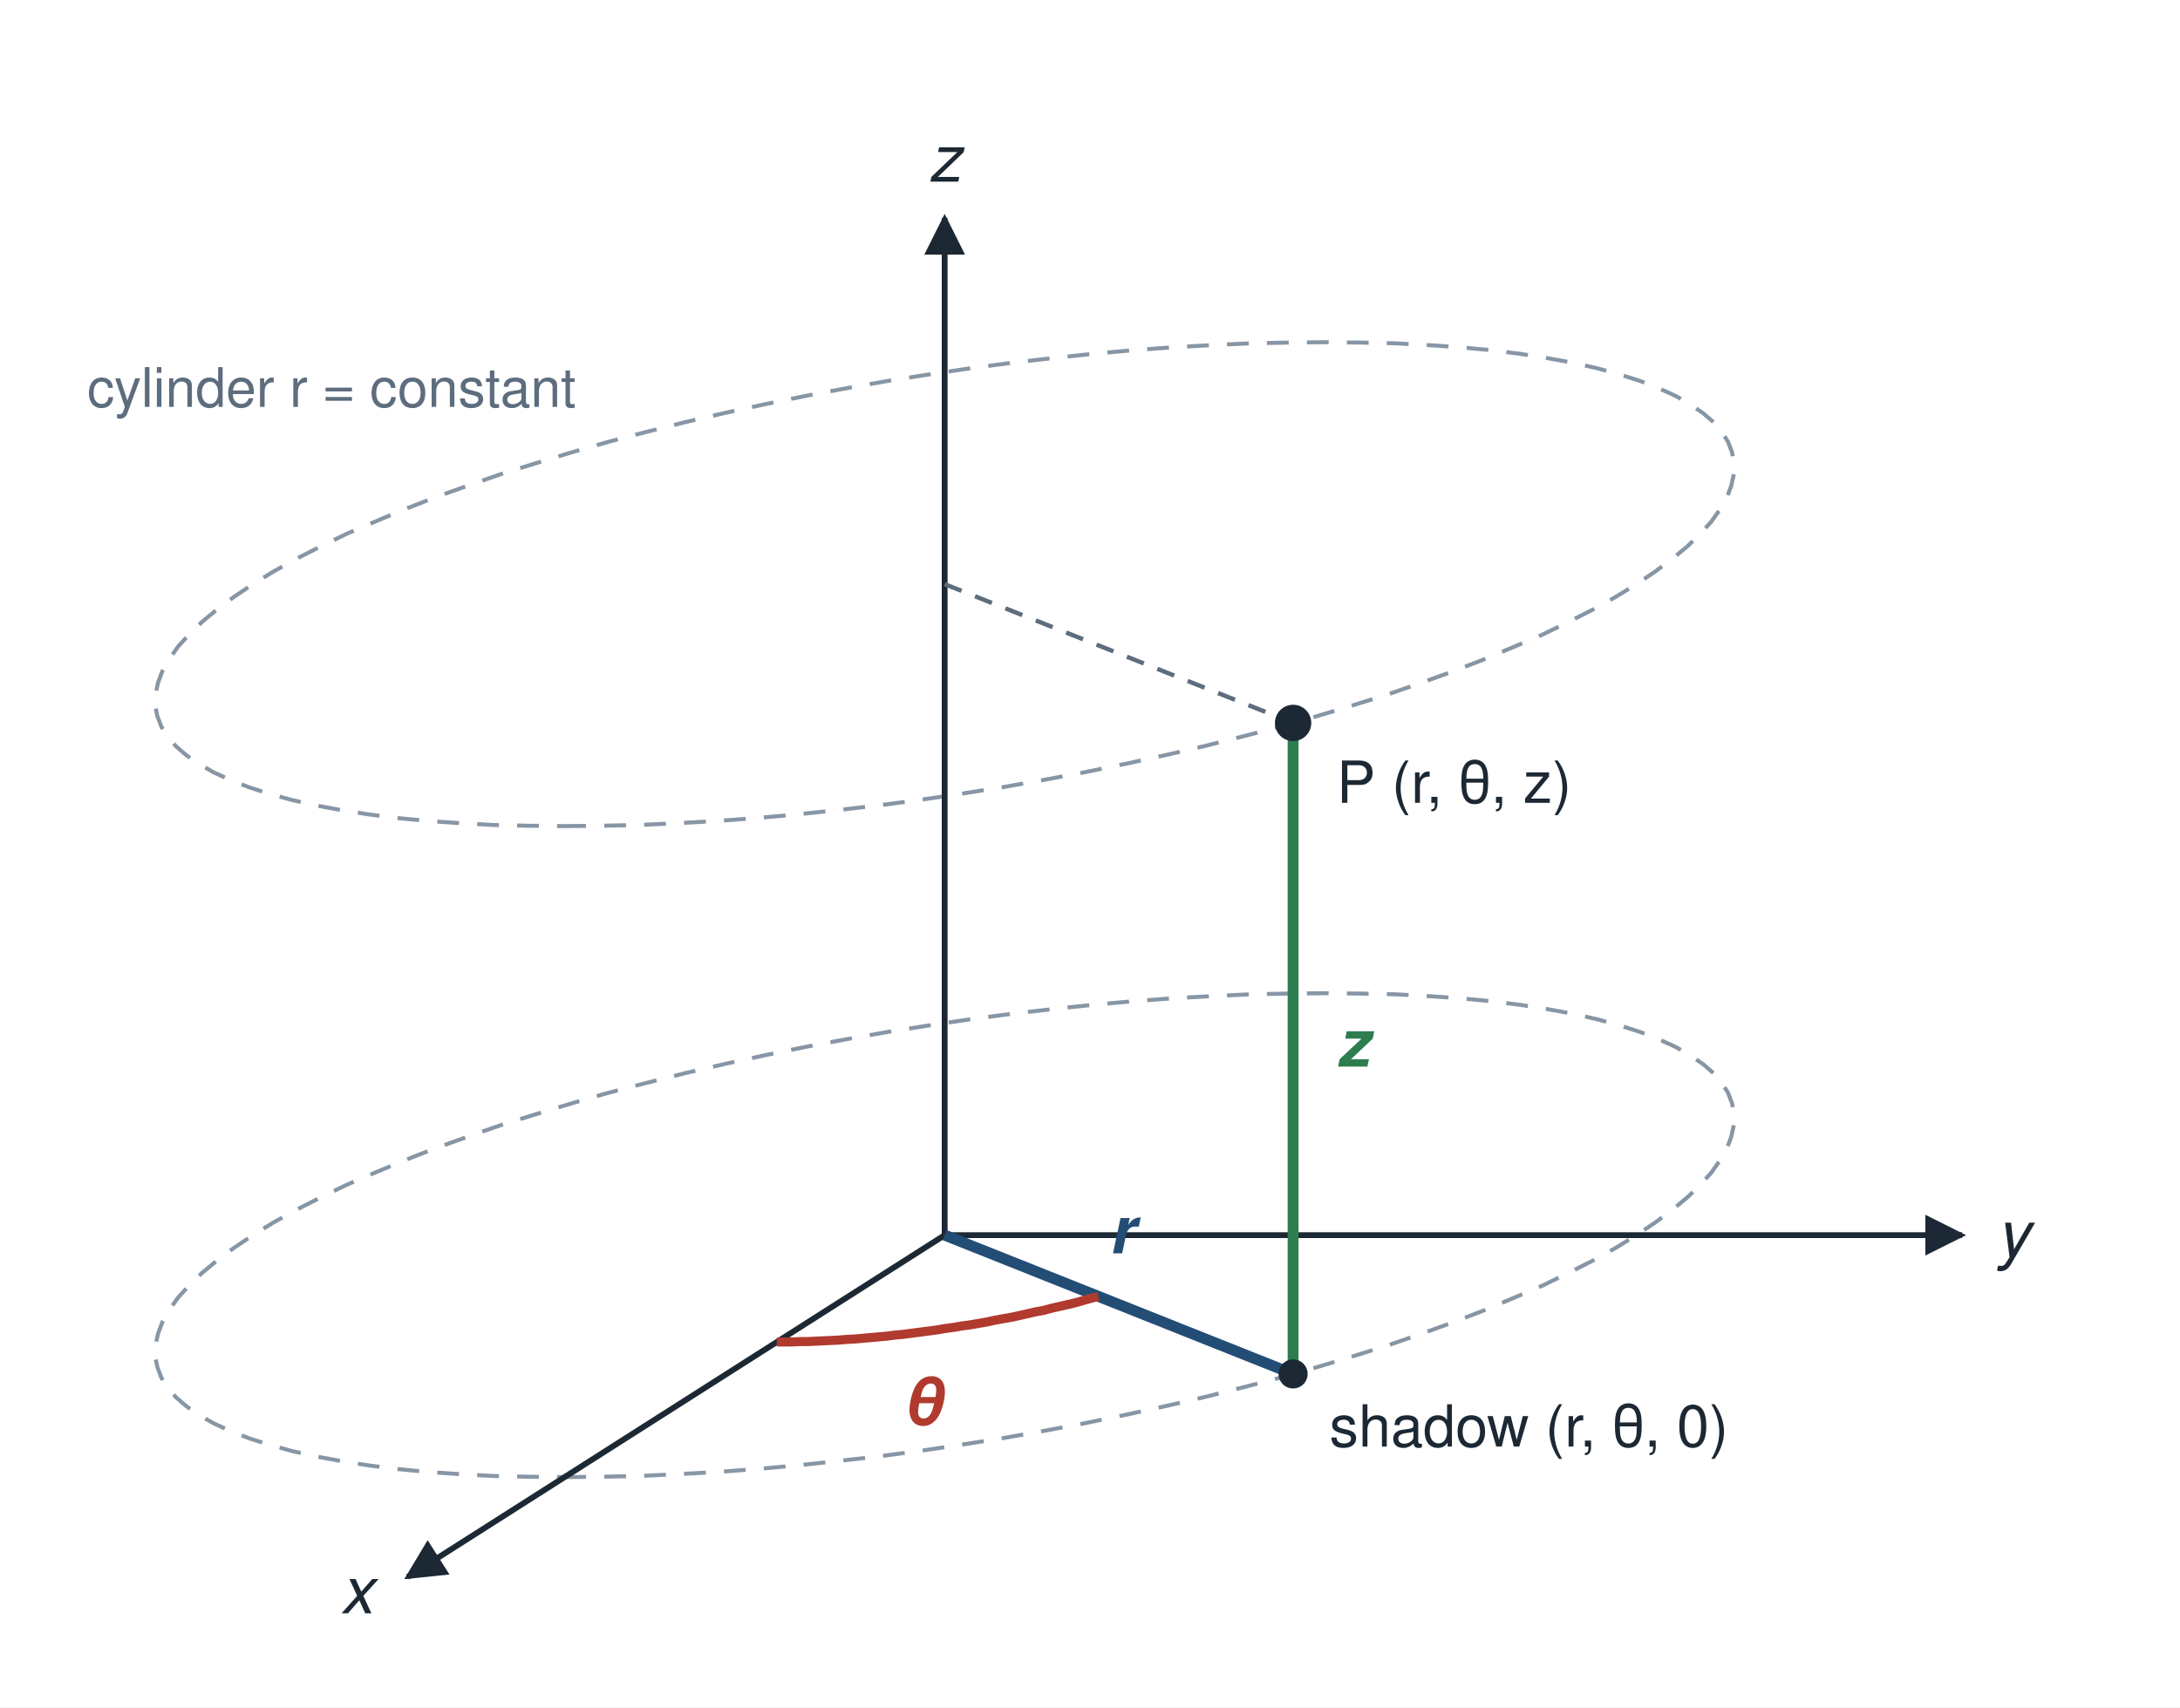
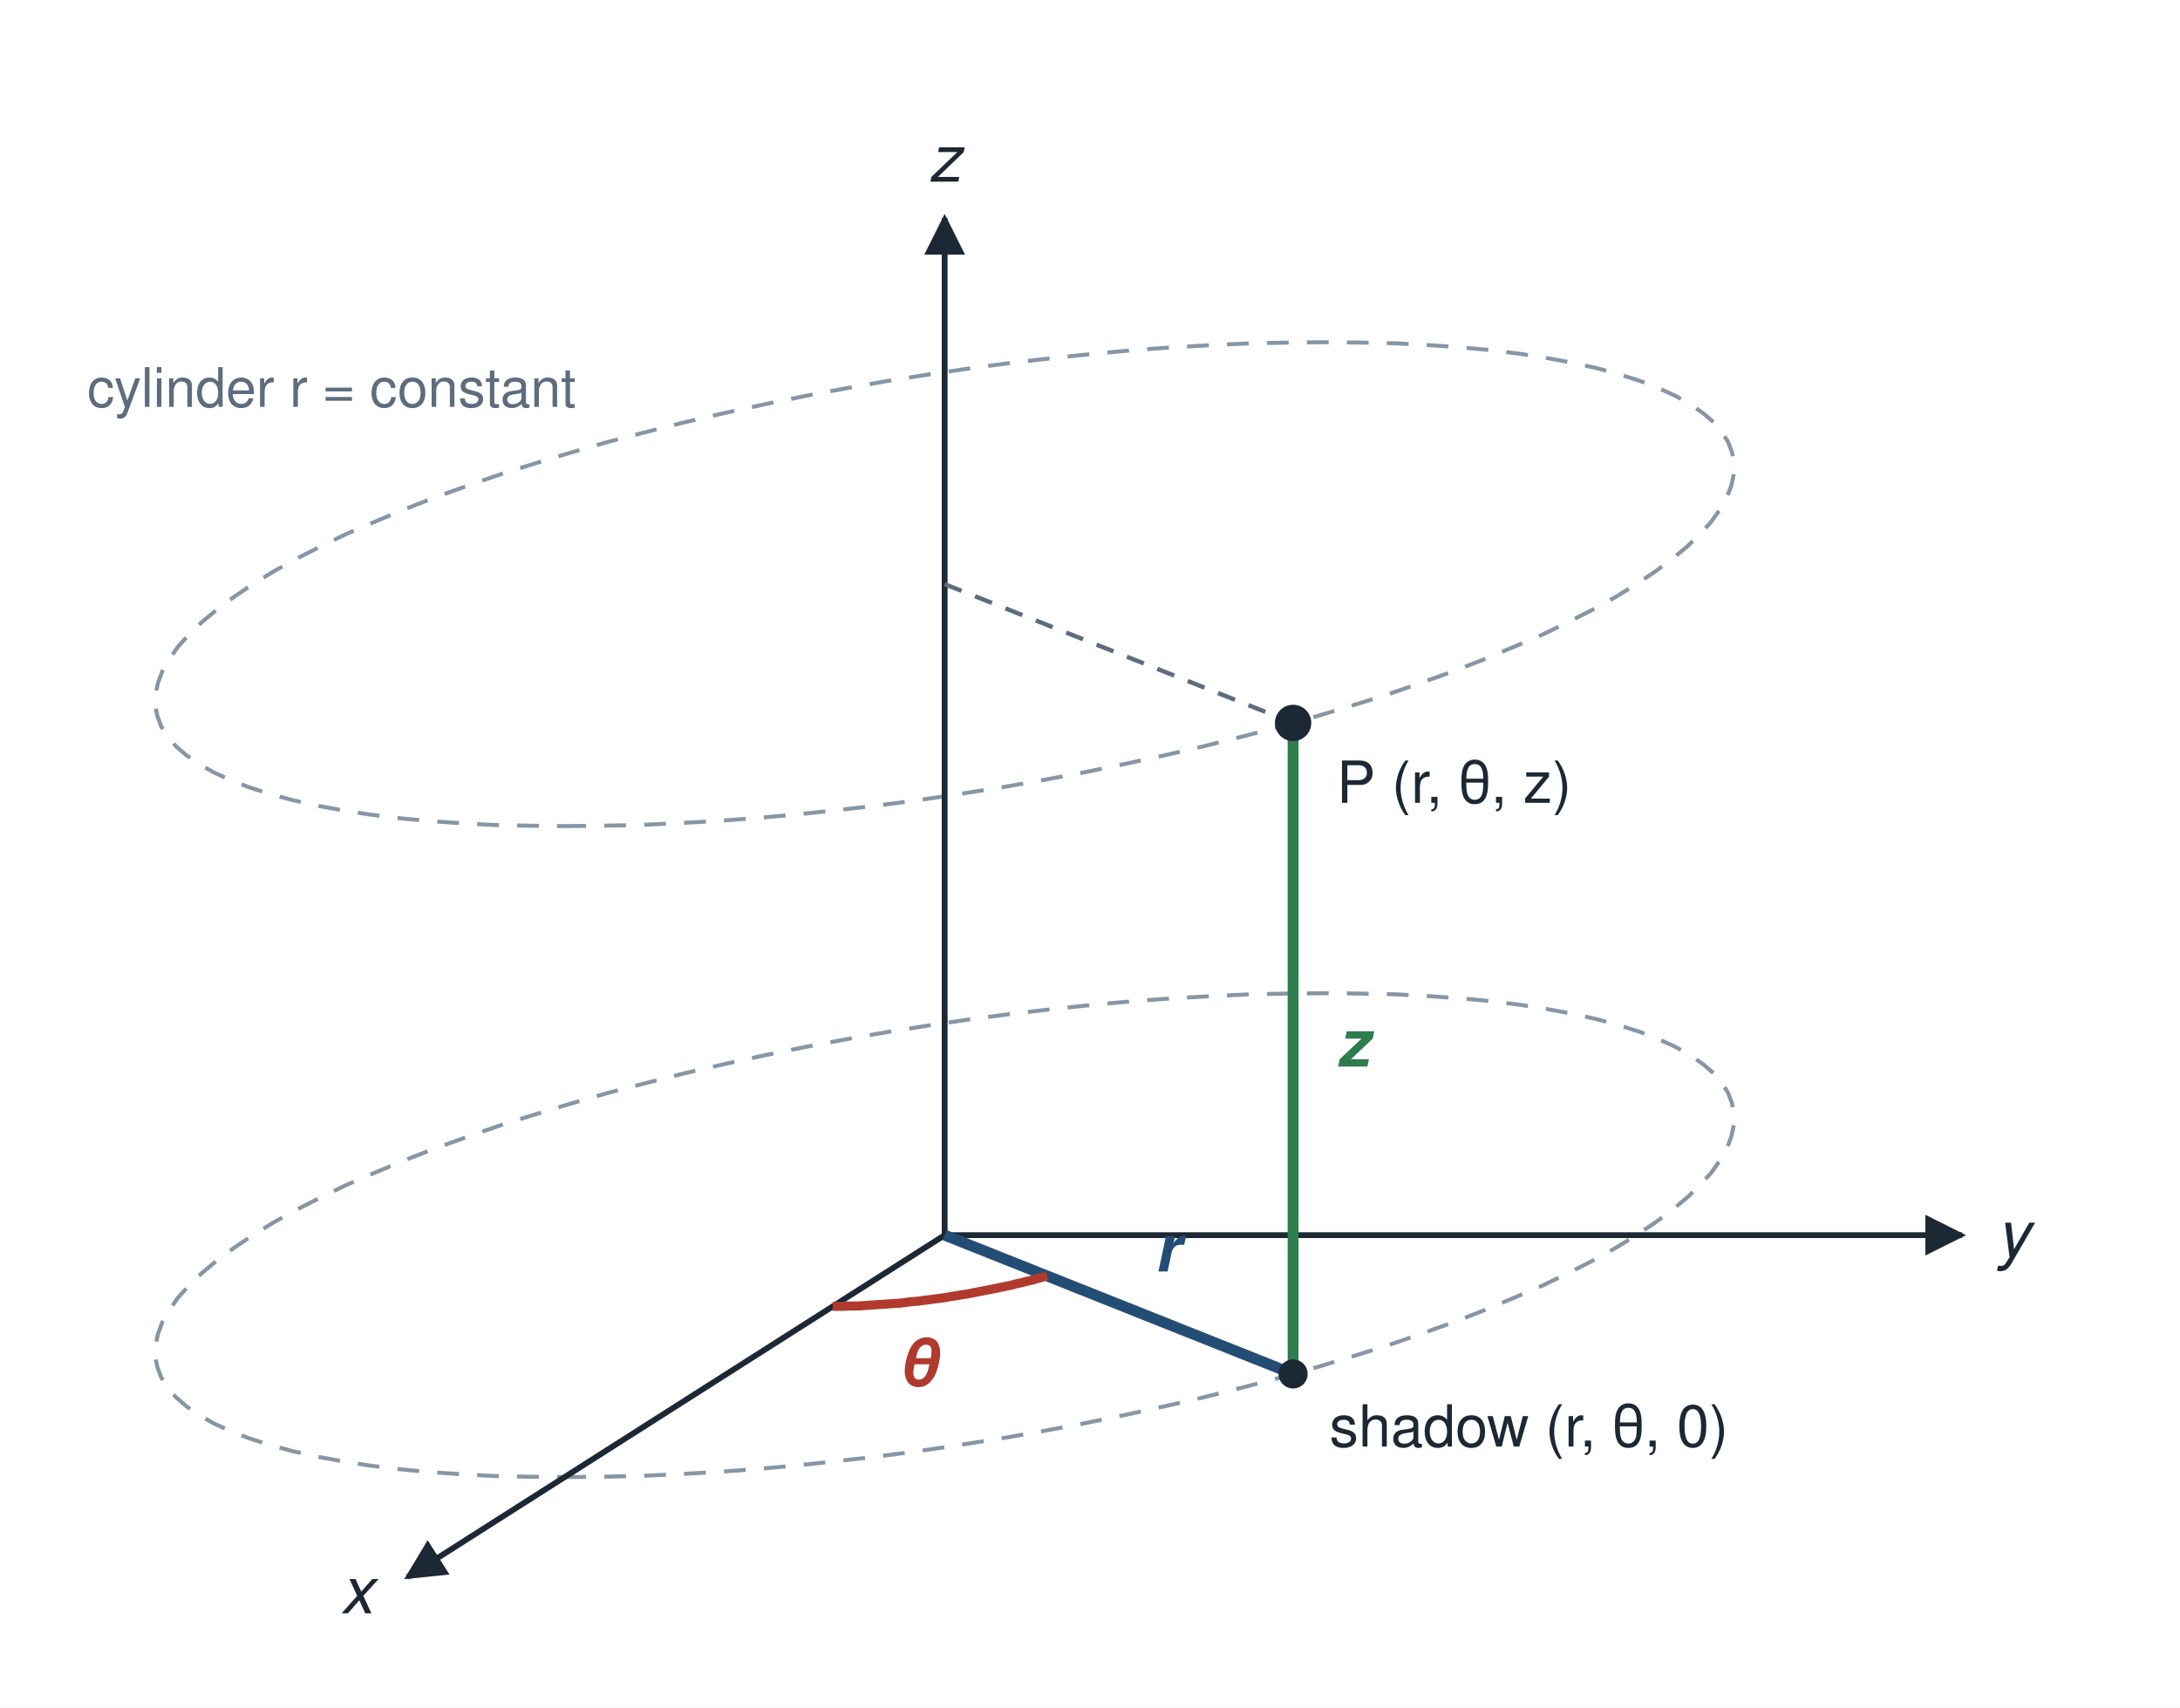
<svg xmlns="http://www.w3.org/2000/svg" viewBox="0 0 600 470" width="600" height="470" font-family="Helvetica, Arial, sans-serif" font-size="16" fill="#1c2833">
  <rect x="0" y="0" width="600" height="470" fill="#ffffff" />
  <defs>
    <marker id="ah" viewBox="0 0 10 10" refX="9" refY="5" markerWidth="7" markerHeight="7" orient="auto-start-reverse">
      <path d="M0,0 L10,5 L0,10 z" fill="#1c2833" />
    </marker>
    <marker id="ahg" viewBox="0 0 10 10" refX="9" refY="5" markerWidth="5" markerHeight="5" orient="auto-start-reverse">
      <path d="M0,0 L10,5 L0,10 z" fill="#2e7d4f" />
    </marker>
    <marker id="ahr" viewBox="0 0 10 10" refX="9" refY="5" markerWidth="5" markerHeight="5" orient="auto-start-reverse">
      <path d="M0,0 L10,5 L0,10 z" fill="#b03a2e" />
    </marker>
  </defs>
  <polyline points="155.3,406.6 165.4,406.5 175.8,406.3 186.4,405.8 197.2,405.2 208.1,404.4 219.2,403.4 230.5,402.2 241.8,400.9 253.1,399.4 264.5,397.7 275.9,395.9 287.2,393.9 298.4,391.8 309.6,389.5 320.6,387.1 331.4,384.6 342.1,381.9 352.5,379.2 362.6,376.3 372.5,373.3 382.1,370.3 391.3,367.1 400.2,363.9 408.7,360.6 416.8,357.2 424.5,353.9 431.7,350.4 438.4,347.0 444.7,343.5 450.4,340.0 455.6,336.5 460.3,333.0 464.4,329.6 468.0,326.1 471.0,322.8 473.4,319.4 475.3,316.1 476.5,312.9 477.2,309.7 477.3,306.7 476.7,303.7 475.6,300.8 473.9,298.1 471.6,295.4 468.7,292.9 465.2,290.5 461.2,288.2 456.6,286.1 451.5,284.1 445.9,282.3 439.7,280.6 433.1,279.1 426.0,277.8 418.4,276.6 410.4,275.6 402.0,274.8 393.2,274.2 384.0,273.7 374.5,273.5 364.7,273.4 354.6,273.5 344.2,273.7 333.6,274.2 322.8,274.8 311.9,275.6 300.8,276.6 289.5,277.8 278.2,279.1 266.9,280.6 255.5,282.3 244.1,284.1 232.8,286.1 221.6,288.2 210.4,290.5 199.4,292.9 188.6,295.4 177.9,298.1 167.5,300.8 157.4,303.7 147.5,306.7 137.9,309.7 128.7,312.9 119.8,316.1 111.3,319.4 103.2,322.8 95.5,326.1 88.3,329.6 81.6,333.0 75.3,336.5 69.6,340.0 64.4,343.5 59.7,347.0 55.6,350.4 52.0,353.9 49.0,357.2 46.6,360.6 44.7,363.9 43.5,367.1 42.8,370.3 42.7,373.3 43.3,376.3 44.4,379.2 46.1,381.9 48.4,384.6 51.3,387.1 54.8,389.5 58.8,391.8 63.4,393.9 68.5,395.9 74.1,397.7 80.3,399.4 86.9,400.9 94.0,402.2 101.6,403.4 109.6,404.4 118.0,405.2 126.8,405.8 136.0,406.3 145.5,406.5 155.3,406.6" fill="none" fill-opacity="1" stroke="#8796a5" stroke-width="1.1" stroke-dasharray="6 5" />
  <polyline points="155.3,227.4 165.4,227.3 175.8,227.1 186.4,226.6 197.2,226.0 208.1,225.2 219.2,224.2 230.5,223.0 241.8,221.7 253.1,220.2 264.5,218.5 275.9,216.7 287.2,214.7 298.4,212.6 309.6,210.3 320.6,207.9 331.4,205.4 342.1,202.7 352.5,200.0 362.6,197.1 372.5,194.1 382.1,191.1 391.3,187.9 400.2,184.7 408.7,181.4 416.8,178.0 424.5,174.7 431.7,171.2 438.4,167.8 444.7,164.3 450.4,160.8 455.6,157.3 460.3,153.8 464.4,150.4 468.0,146.9 471.0,143.6 473.4,140.2 475.3,136.9 476.5,133.7 477.2,130.5 477.3,127.5 476.7,124.5 475.6,121.6 473.9,118.9 471.6,116.2 468.7,113.7 465.2,111.3 461.2,109.0 456.6,106.9 451.5,104.9 445.9,103.1 439.7,101.4 433.1,99.9 426.0,98.6 418.4,97.4 410.4,96.4 402.0,95.6 393.2,95.0 384.0,94.5 374.5,94.3 364.7,94.2 354.6,94.3 344.2,94.5 333.6,95.0 322.8,95.6 311.9,96.4 300.8,97.4 289.5,98.6 278.2,99.9 266.9,101.4 255.5,103.1 244.1,104.9 232.8,106.9 221.6,109.0 210.4,111.3 199.4,113.7 188.6,116.2 177.9,118.9 167.5,121.6 157.4,124.5 147.5,127.5 137.9,130.5 128.7,133.7 119.8,136.9 111.3,140.2 103.2,143.6 95.5,146.9 88.3,150.4 81.6,153.8 75.3,157.3 69.6,160.8 64.4,164.3 59.7,167.8 55.6,171.2 52.0,174.7 49.0,178.0 46.6,181.4 44.7,184.7 43.5,187.9 42.8,191.1 42.7,194.1 43.3,197.1 44.4,200.0 46.1,202.7 48.4,205.4 51.3,207.9 54.8,210.3 58.8,212.6 63.4,214.7 68.5,216.7 74.1,218.5 80.3,220.2 86.9,221.7 94.0,223.0 101.6,224.2 109.6,225.2 118.0,226.0 126.8,226.6 136.0,227.1 145.5,227.3 155.3,227.4" fill="none" fill-opacity="1" stroke="#8796a5" stroke-width="1.1" stroke-dasharray="6 5" />
  <line x1="260.0" y1="340.0" x2="112.2" y2="434.1" stroke="#1c2833" stroke-width="1.6" marker-end="url(#ah)" stroke-opacity="1" />
  <text x="98.2" y="444.1" text-anchor="middle" font-size="18" font-style="italic" fill="#1c2833">x</text>
  <line x1="260.0" y1="340.0" x2="540.0" y2="340.0" stroke="#1c2833" stroke-width="1.6" marker-end="url(#ah)" stroke-opacity="1" />
  <text x="554.0" y="346.0" text-anchor="middle" font-size="18" font-style="italic" fill="#1c2833">y</text>
  <line x1="260.0" y1="340.0" x2="260.0" y2="60.0" stroke="#1c2833" stroke-width="1.6" marker-end="url(#ah)" stroke-opacity="1" />
  <text x="260.0" y="50.0" text-anchor="middle" font-size="18" font-style="italic" fill="#1c2833">z</text>
  <line x1="260.0" y1="340.0" x2="355.9" y2="378.2" stroke="#244d76" stroke-width="3" stroke-opacity="1" />
  <line x1="355.9" y1="378.2" x2="355.9" y2="199.0" stroke="#2e7d4f" stroke-width="3" stroke-opacity="1" />
  <line x1="260.0" y1="160.8" x2="355.9" y2="199.0" stroke="#5d6d7e" stroke-width="1.2" stroke-dasharray="5 4" stroke-opacity="1" />
-   <polyline points="213.8,369.4 215.8,369.4 217.9,369.4 220.0,369.3 222.1,369.3 224.2,369.2 226.3,369.1 228.5,369.0 230.7,368.9 232.9,368.7 235.1,368.6 237.3,368.4 239.6,368.2 241.8,368.0 244.1,367.8 246.4,367.5 248.6,367.3 250.9,367.0 253.2,366.7 255.5,366.4 257.8,366.1 260.1,365.7 262.4,365.4 264.7,365.0 267.0,364.7 269.3,364.3 271.6,363.9 273.9,363.4 276.1,363.0 278.4,362.6 280.7,362.1 282.9,361.6 285.1,361.1 287.3,360.7 289.5,360.1 291.7,359.6 293.9,359.1 296.0,358.6 298.1,358.0 300.2,357.4 302.3,356.9" fill="none" fill-opacity="1" stroke="#b03a2e" stroke-width="2.5" />
+   <polyline points="229.2,359.6 230.6,359.6 231.9,359.6 233.3,359.5 234.7,359.5 236.1,359.5 237.6,359.4 239.0,359.3 240.5,359.2 241.9,359.1 243.4,359.0 244.9,358.9 246.4,358.8 247.9,358.7 249.4,358.5 250.9,358.3 252.4,358.2 253.9,358.0 255.5,357.8 257.0,357.6 258.5,357.4 260.1,357.2 261.6,356.9 263.1,356.7 264.7,356.4 266.2,356.2 267.7,355.9 269.2,355.6 270.8,355.3 272.3,355.0 273.8,354.7 275.3,354.4 276.7,354.1 278.2,353.8 279.7,353.4 281.1,353.1 282.6,352.7 284.0,352.4 285.4,352.0 286.8,351.6 288.2,351.2" fill="none" fill-opacity="1" stroke="#b03a2e" stroke-width="2.5" />
  <circle cx="355.9" cy="199.0" r="5" fill="#1c2833" />
  <circle cx="355.9" cy="378.2" r="4" fill="#1c2833" />
-   <text x="308.7" y="345.0" text-anchor="middle" font-size="18" font-weight="bold" font-style="italic" fill="#244d76">r</text>
-   <text x="253.8" y="392.1" text-anchor="middle" font-size="18" font-weight="bold" font-style="italic" fill="#b03a2e">θ</text>
+   <text x="321.2" y="350.0" text-anchor="middle" font-size="18" font-weight="bold" font-style="italic" fill="#244d76">r</text>
+   <text x="252.5" y="381.4" text-anchor="middle" font-size="18" font-weight="bold" font-style="italic" fill="#b03a2e">θ</text>
  <text x="367.9" y="293.6" text-anchor="start" font-size="18" font-weight="bold" font-style="italic" fill="#2e7d4f">z</text>
  <text x="367.9" y="221.0" text-anchor="start" font-size="16" fill="#1c2833">P (r, θ, z)</text>
  <text x="365.9" y="398.2" text-anchor="start" font-size="16" fill="#1c2833">shadow (r, θ, 0)</text>
  <text x="24.0" y="112.0" text-anchor="start" font-size="15" fill="#5d6d7e">cylinder r = constant</text>
</svg>
